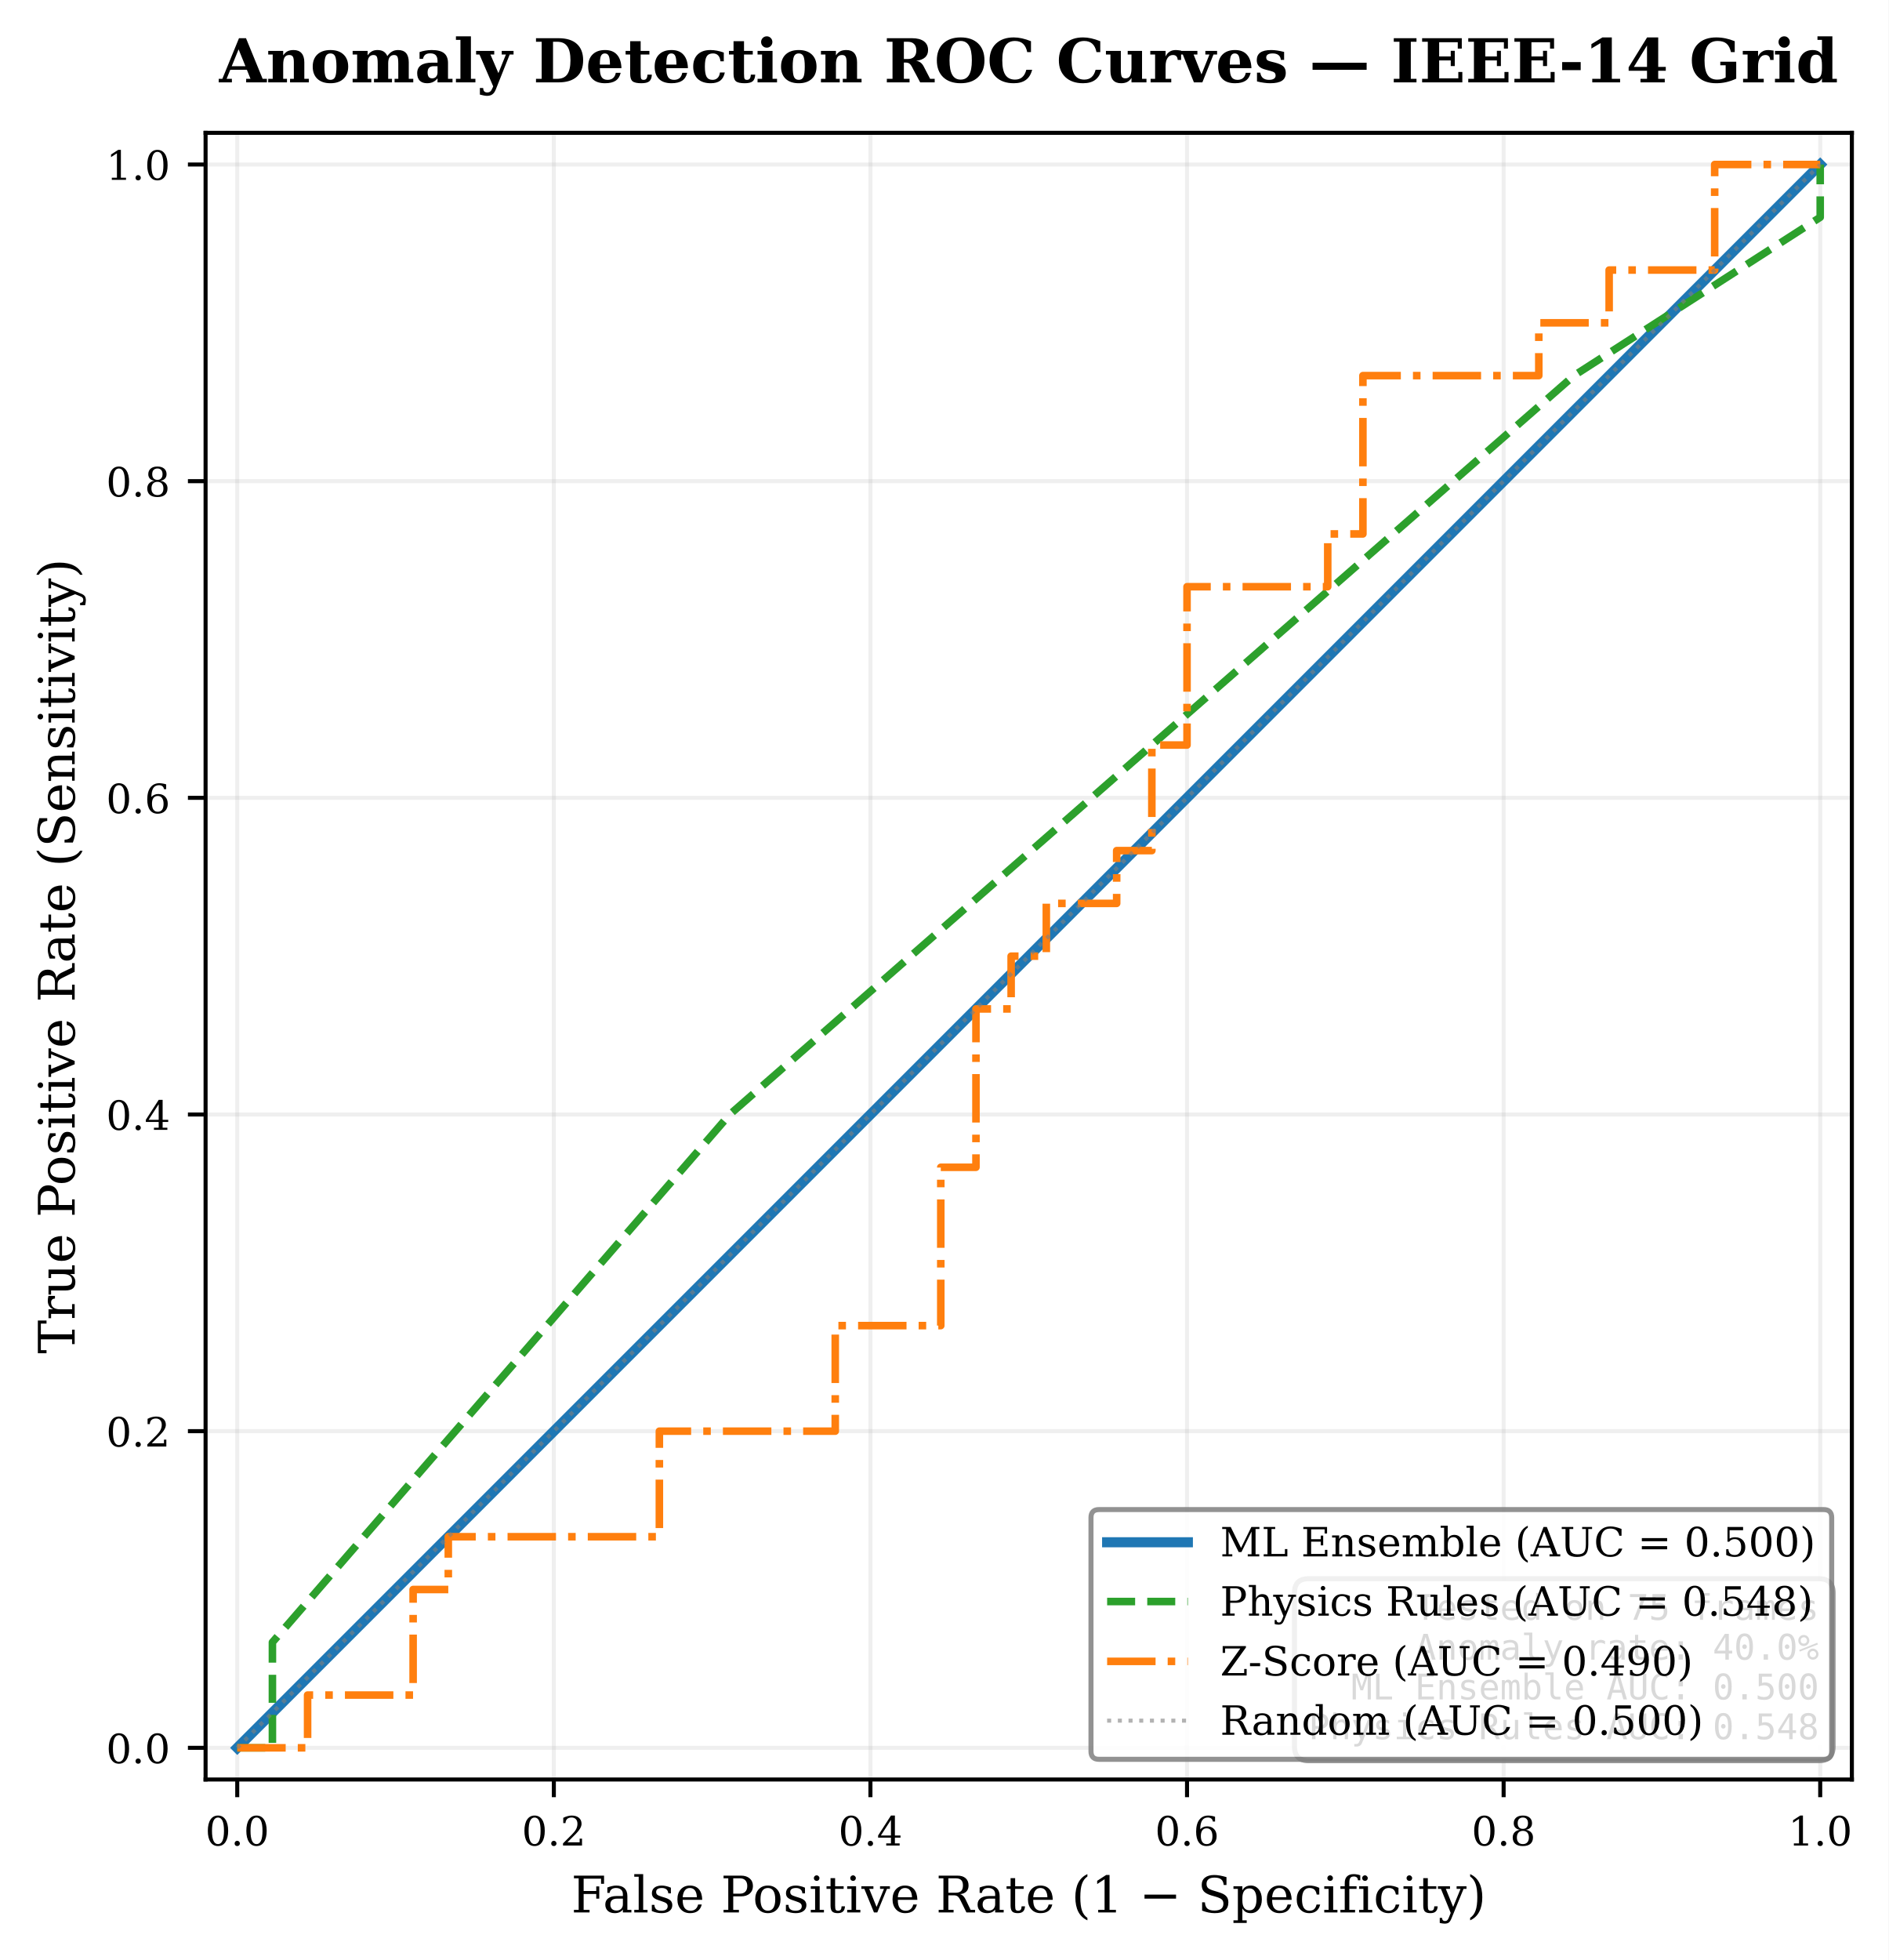
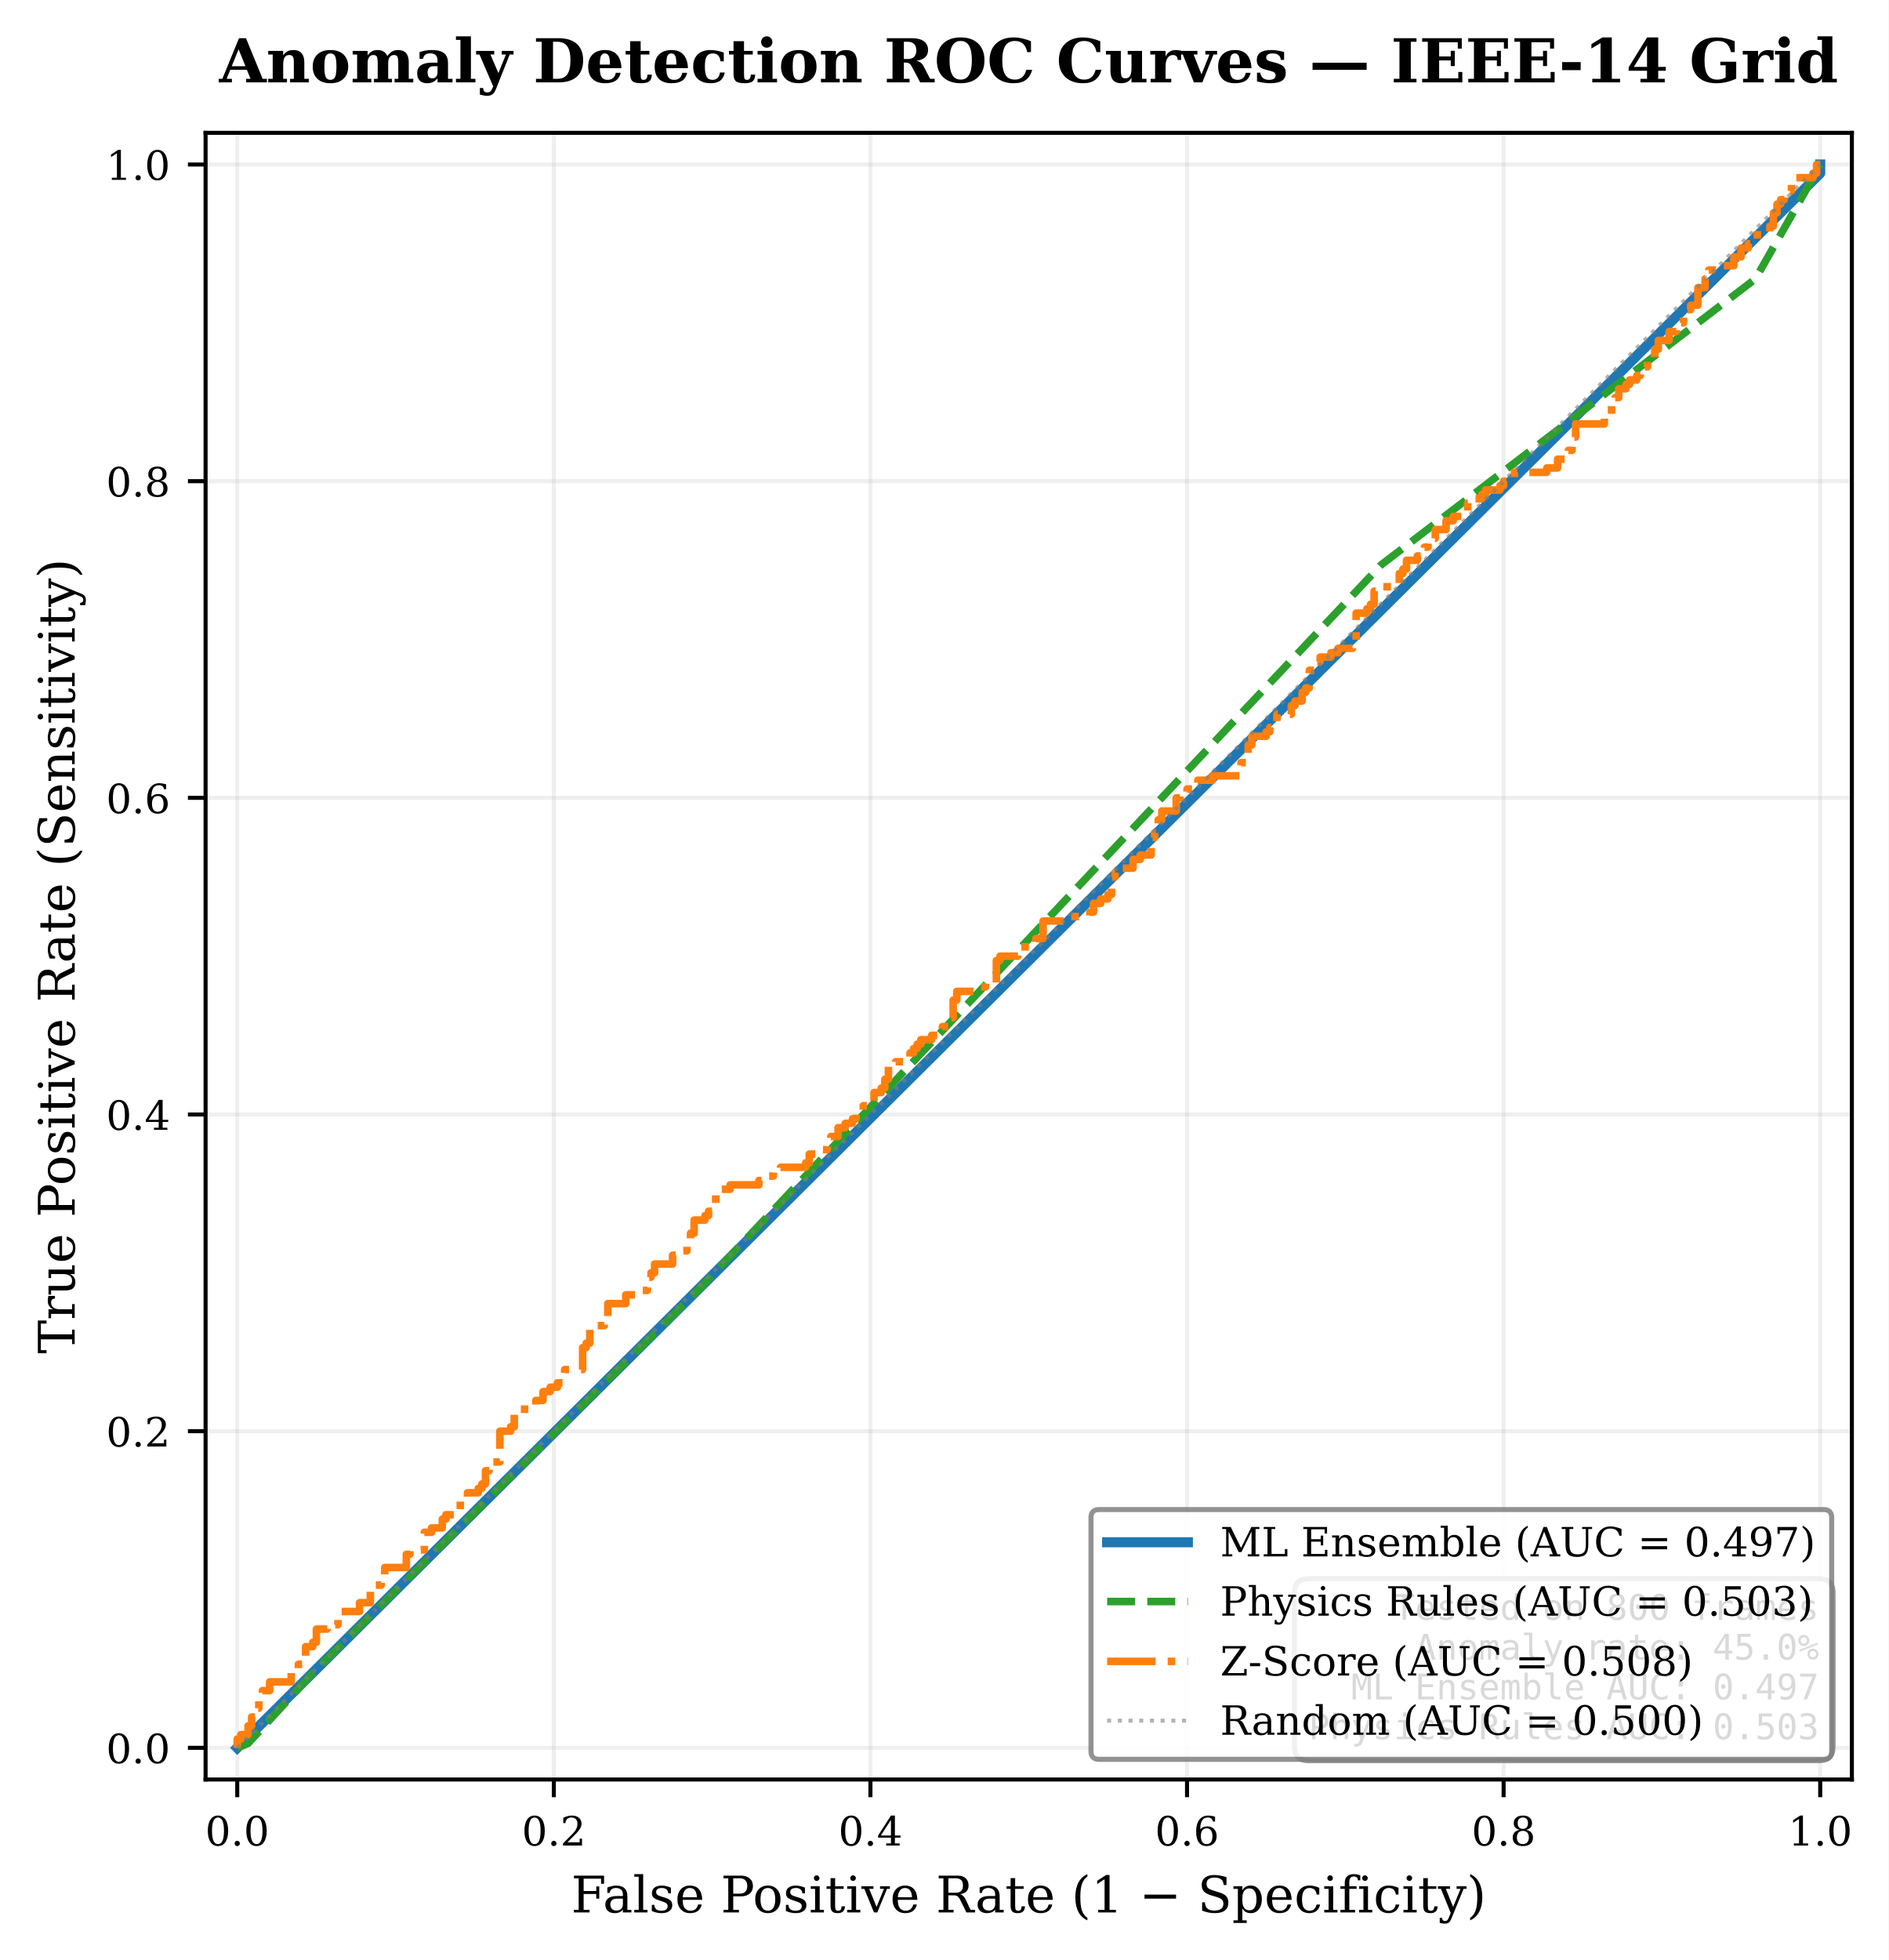
<svg xmlns="http://www.w3.org/2000/svg" xmlns:xlink="http://www.w3.org/1999/xlink" width="374.3pt" height="388.352pt" viewBox="0 0 374.3 388.352" version="1.1">
  <defs>
    <style type="text/css">*{stroke-linejoin: round; stroke-linecap: butt}</style>
  </defs>
  <g id="figure_1">
    <g id="patch_1">
      <path d="M 0 388.352  L 374.3 388.352  L 374.3 0  L 0 0  z " style="fill: #ffffff" />
    </g>
    <g id="axes_1">
      <g id="patch_2">
        <path d="M 40.743 352.589  L 367.013 352.589  L 367.013 26.318  L 40.743 26.318  z " style="fill: #ffffff" />
      </g>
      <g id="matplotlib.axis_1">
        <g id="xtick_1">
          <g id="line2d_1">
-             <path d="M 47.017 352.589  L 47.017 26.318  " clip-path="url(#p26e582b339)" style="fill: none; stroke: #b0b0b0; stroke-opacity: 0.2; stroke-width: 0.8; stroke-linecap: square" />
+             <path d="M 47.017 352.589  L 47.017 26.318  " clip-path="url(#pa6972f8e65)" style="fill: none; stroke: #b0b0b0; stroke-opacity: 0.2; stroke-width: 0.8; stroke-linecap: square" />
          </g>
          <g id="line2d_2">
            <defs>
-               <path id="ma9e90512ed" d="M 0 0  L 0 3.5  " style="stroke: #000000; stroke-width: 0.8" />
+               <path id="m71496f6cf6" d="M 0 0  L 0 3.5  " style="stroke: #000000; stroke-width: 0.8" />
            </defs>
            <g>
-               <use xlink:href="#ma9e90512ed" x="47.017" y="352.589" style="stroke: #000000; stroke-width: 0.8" />
+               <use xlink:href="#m71496f6cf6" x="47.017" y="352.589" style="stroke: #000000; stroke-width: 0.8" />
            </g>
          </g>
          <g id="text_1">
            <text style="font-size: 8px; font-family: 'DejaVu Serif', 'Bitstream Vera Serif', 'Computer Modern Roman', 'New Century Schoolbook', 'Century Schoolbook L', 'Utopia', 'ITC Bookman', 'Bookman', 'Nimbus Roman No9 L', 'Times New Roman', 'Times', 'Palatino', 'Charter', serif; text-anchor: middle" x="47.017" y="365.668" transform="rotate(-0 47.01725 365.6675)">0.0</text>
          </g>
        </g>
        <g id="xtick_2">
          <g id="line2d_3">
-             <path d="M 109.762 352.589  L 109.762 26.318  " clip-path="url(#p26e582b339)" style="fill: none; stroke: #b0b0b0; stroke-opacity: 0.2; stroke-width: 0.8; stroke-linecap: square" />
+             <path d="M 109.762 352.589  L 109.762 26.318  " clip-path="url(#pa6972f8e65)" style="fill: none; stroke: #b0b0b0; stroke-opacity: 0.2; stroke-width: 0.8; stroke-linecap: square" />
          </g>
          <g id="line2d_4">
            <g>
-               <use xlink:href="#ma9e90512ed" x="109.762" y="352.589" style="stroke: #000000; stroke-width: 0.8" />
+               <use xlink:href="#m71496f6cf6" x="109.762" y="352.589" style="stroke: #000000; stroke-width: 0.8" />
            </g>
          </g>
          <g id="text_2">
            <text style="font-size: 8px; font-family: 'DejaVu Serif', 'Bitstream Vera Serif', 'Computer Modern Roman', 'New Century Schoolbook', 'Century Schoolbook L', 'Utopia', 'ITC Bookman', 'Bookman', 'Nimbus Roman No9 L', 'Times New Roman', 'Times', 'Palatino', 'Charter', serif; text-anchor: middle" x="109.762" y="365.668" transform="rotate(-0 109.7616 365.6675)">0.2</text>
          </g>
        </g>
        <g id="xtick_3">
          <g id="line2d_5">
-             <path d="M 172.506 352.589  L 172.506 26.318  " clip-path="url(#p26e582b339)" style="fill: none; stroke: #b0b0b0; stroke-opacity: 0.2; stroke-width: 0.8; stroke-linecap: square" />
+             <path d="M 172.506 352.589  L 172.506 26.318  " clip-path="url(#pa6972f8e65)" style="fill: none; stroke: #b0b0b0; stroke-opacity: 0.2; stroke-width: 0.8; stroke-linecap: square" />
          </g>
          <g id="line2d_6">
            <g>
-               <use xlink:href="#ma9e90512ed" x="172.506" y="352.589" style="stroke: #000000; stroke-width: 0.8" />
+               <use xlink:href="#m71496f6cf6" x="172.506" y="352.589" style="stroke: #000000; stroke-width: 0.8" />
            </g>
          </g>
          <g id="text_3">
            <text style="font-size: 8px; font-family: 'DejaVu Serif', 'Bitstream Vera Serif', 'Computer Modern Roman', 'New Century Schoolbook', 'Century Schoolbook L', 'Utopia', 'ITC Bookman', 'Bookman', 'Nimbus Roman No9 L', 'Times New Roman', 'Times', 'Palatino', 'Charter', serif; text-anchor: middle" x="172.506" y="365.668" transform="rotate(-0 172.506 365.6675)">0.4</text>
          </g>
        </g>
        <g id="xtick_4">
          <g id="line2d_7">
-             <path d="M 235.25 352.589  L 235.25 26.318  " clip-path="url(#p26e582b339)" style="fill: none; stroke: #b0b0b0; stroke-opacity: 0.2; stroke-width: 0.8; stroke-linecap: square" />
+             <path d="M 235.25 352.589  L 235.25 26.318  " clip-path="url(#pa6972f8e65)" style="fill: none; stroke: #b0b0b0; stroke-opacity: 0.2; stroke-width: 0.8; stroke-linecap: square" />
          </g>
          <g id="line2d_8">
            <g>
-               <use xlink:href="#ma9e90512ed" x="235.25" y="352.589" style="stroke: #000000; stroke-width: 0.8" />
+               <use xlink:href="#m71496f6cf6" x="235.25" y="352.589" style="stroke: #000000; stroke-width: 0.8" />
            </g>
          </g>
          <g id="text_4">
            <text style="font-size: 8px; font-family: 'DejaVu Serif', 'Bitstream Vera Serif', 'Computer Modern Roman', 'New Century Schoolbook', 'Century Schoolbook L', 'Utopia', 'ITC Bookman', 'Bookman', 'Nimbus Roman No9 L', 'Times New Roman', 'Times', 'Palatino', 'Charter', serif; text-anchor: middle" x="235.25" y="365.668" transform="rotate(-0 235.2503 365.6675)">0.6</text>
          </g>
        </g>
        <g id="xtick_5">
          <g id="line2d_9">
-             <path d="M 297.995 352.589  L 297.995 26.318  " clip-path="url(#p26e582b339)" style="fill: none; stroke: #b0b0b0; stroke-opacity: 0.2; stroke-width: 0.8; stroke-linecap: square" />
+             <path d="M 297.995 352.589  L 297.995 26.318  " clip-path="url(#pa6972f8e65)" style="fill: none; stroke: #b0b0b0; stroke-opacity: 0.2; stroke-width: 0.8; stroke-linecap: square" />
          </g>
          <g id="line2d_10">
            <g>
-               <use xlink:href="#ma9e90512ed" x="297.995" y="352.589" style="stroke: #000000; stroke-width: 0.8" />
+               <use xlink:href="#m71496f6cf6" x="297.995" y="352.589" style="stroke: #000000; stroke-width: 0.8" />
            </g>
          </g>
          <g id="text_5">
            <text style="font-size: 8px; font-family: 'DejaVu Serif', 'Bitstream Vera Serif', 'Computer Modern Roman', 'New Century Schoolbook', 'Century Schoolbook L', 'Utopia', 'ITC Bookman', 'Bookman', 'Nimbus Roman No9 L', 'Times New Roman', 'Times', 'Palatino', 'Charter', serif; text-anchor: middle" x="297.995" y="365.668" transform="rotate(-0 297.9947 365.6675)">0.8</text>
          </g>
        </g>
        <g id="xtick_6">
          <g id="line2d_11">
-             <path d="M 360.739 352.589  L 360.739 26.318  " clip-path="url(#p26e582b339)" style="fill: none; stroke: #b0b0b0; stroke-opacity: 0.2; stroke-width: 0.8; stroke-linecap: square" />
+             <path d="M 360.739 352.589  L 360.739 26.318  " clip-path="url(#pa6972f8e65)" style="fill: none; stroke: #b0b0b0; stroke-opacity: 0.2; stroke-width: 0.8; stroke-linecap: square" />
          </g>
          <g id="line2d_12">
            <g>
-               <use xlink:href="#ma9e90512ed" x="360.739" y="352.589" style="stroke: #000000; stroke-width: 0.8" />
+               <use xlink:href="#m71496f6cf6" x="360.739" y="352.589" style="stroke: #000000; stroke-width: 0.8" />
            </g>
          </g>
          <g id="text_6">
            <text style="font-size: 8px; font-family: 'DejaVu Serif', 'Bitstream Vera Serif', 'Computer Modern Roman', 'New Century Schoolbook', 'Century Schoolbook L', 'Utopia', 'ITC Bookman', 'Bookman', 'Nimbus Roman No9 L', 'Times New Roman', 'Times', 'Palatino', 'Charter', serif; text-anchor: middle" x="360.739" y="365.668" transform="rotate(-0 360.739 365.6675)">1.0</text>
          </g>
        </g>
        <g id="text_7">
          <text style="font-size: 10px; font-family: 'DejaVu Serif', 'Bitstream Vera Serif', 'Computer Modern Roman', 'New Century Schoolbook', 'Century Schoolbook L', 'Utopia', 'ITC Bookman', 'Bookman', 'Nimbus Roman No9 L', 'Times New Roman', 'Times', 'Palatino', 'Charter', serif; text-anchor: middle" x="203.878" y="378.93" transform="rotate(-0 203.8781 378.9297)">False Positive Rate (1 − Specificity)</text>
        </g>
      </g>
      <g id="matplotlib.axis_2">
        <g id="ytick_1">
          <g id="line2d_13">
-             <path d="M 40.743 346.314  L 367.013 346.314  " clip-path="url(#p26e582b339)" style="fill: none; stroke: #b0b0b0; stroke-opacity: 0.2; stroke-width: 0.8; stroke-linecap: square" />
+             <path d="M 40.743 346.314  L 367.013 346.314  " clip-path="url(#pa6972f8e65)" style="fill: none; stroke: #b0b0b0; stroke-opacity: 0.2; stroke-width: 0.8; stroke-linecap: square" />
          </g>
          <g id="line2d_14">
            <defs>
-               <path id="mc415e184ef" d="M 0 0  L -3.5 0  " style="stroke: #000000; stroke-width: 0.8" />
+               <path id="mc30c119753" d="M 0 0  L -3.5 0  " style="stroke: #000000; stroke-width: 0.8" />
            </defs>
            <g>
-               <use xlink:href="#mc415e184ef" x="40.743" y="346.314" style="stroke: #000000; stroke-width: 0.8" />
+               <use xlink:href="#mc30c119753" x="40.743" y="346.314" style="stroke: #000000; stroke-width: 0.8" />
            </g>
          </g>
          <g id="text_8">
            <text style="font-size: 8px; font-family: 'DejaVu Serif', 'Bitstream Vera Serif', 'Computer Modern Roman', 'New Century Schoolbook', 'Century Schoolbook L', 'Utopia', 'ITC Bookman', 'Bookman', 'Nimbus Roman No9 L', 'Times New Roman', 'Times', 'Palatino', 'Charter', serif; text-anchor: end" x="33.743" y="349.354" transform="rotate(-0 33.74281 349.3537)">0.0</text>
          </g>
        </g>
        <g id="ytick_2">
          <g id="line2d_15">
-             <path d="M 40.743 283.57  L 367.013 283.57  " clip-path="url(#p26e582b339)" style="fill: none; stroke: #b0b0b0; stroke-opacity: 0.2; stroke-width: 0.8; stroke-linecap: square" />
+             <path d="M 40.743 283.57  L 367.013 283.57  " clip-path="url(#pa6972f8e65)" style="fill: none; stroke: #b0b0b0; stroke-opacity: 0.2; stroke-width: 0.8; stroke-linecap: square" />
          </g>
          <g id="line2d_16">
            <g>
-               <use xlink:href="#mc415e184ef" x="40.743" y="283.57" style="stroke: #000000; stroke-width: 0.8" />
+               <use xlink:href="#mc30c119753" x="40.743" y="283.57" style="stroke: #000000; stroke-width: 0.8" />
            </g>
          </g>
          <g id="text_9">
            <text style="font-size: 8px; font-family: 'DejaVu Serif', 'Bitstream Vera Serif', 'Computer Modern Roman', 'New Century Schoolbook', 'Century Schoolbook L', 'Utopia', 'ITC Bookman', 'Bookman', 'Nimbus Roman No9 L', 'Times New Roman', 'Times', 'Palatino', 'Charter', serif; text-anchor: end" x="33.743" y="286.609" transform="rotate(-0 33.74281 286.6093)">0.2</text>
          </g>
        </g>
        <g id="ytick_3">
          <g id="line2d_17">
-             <path d="M 40.743 220.826  L 367.013 220.826  " clip-path="url(#p26e582b339)" style="fill: none; stroke: #b0b0b0; stroke-opacity: 0.2; stroke-width: 0.8; stroke-linecap: square" />
+             <path d="M 40.743 220.826  L 367.013 220.826  " clip-path="url(#pa6972f8e65)" style="fill: none; stroke: #b0b0b0; stroke-opacity: 0.2; stroke-width: 0.8; stroke-linecap: square" />
          </g>
          <g id="line2d_18">
            <g>
-               <use xlink:href="#mc415e184ef" x="40.743" y="220.826" style="stroke: #000000; stroke-width: 0.8" />
+               <use xlink:href="#mc30c119753" x="40.743" y="220.826" style="stroke: #000000; stroke-width: 0.8" />
            </g>
          </g>
          <g id="text_10">
            <text style="font-size: 8px; font-family: 'DejaVu Serif', 'Bitstream Vera Serif', 'Computer Modern Roman', 'New Century Schoolbook', 'Century Schoolbook L', 'Utopia', 'ITC Bookman', 'Bookman', 'Nimbus Roman No9 L', 'Times New Roman', 'Times', 'Palatino', 'Charter', serif; text-anchor: end" x="33.743" y="223.865" transform="rotate(-0 33.74281 223.865)">0.4</text>
          </g>
        </g>
        <g id="ytick_4">
          <g id="line2d_19">
-             <path d="M 40.743 158.081  L 367.013 158.081  " clip-path="url(#p26e582b339)" style="fill: none; stroke: #b0b0b0; stroke-opacity: 0.2; stroke-width: 0.8; stroke-linecap: square" />
+             <path d="M 40.743 158.081  L 367.013 158.081  " clip-path="url(#pa6972f8e65)" style="fill: none; stroke: #b0b0b0; stroke-opacity: 0.2; stroke-width: 0.8; stroke-linecap: square" />
          </g>
          <g id="line2d_20">
            <g>
-               <use xlink:href="#mc415e184ef" x="40.743" y="158.081" style="stroke: #000000; stroke-width: 0.8" />
+               <use xlink:href="#mc30c119753" x="40.743" y="158.081" style="stroke: #000000; stroke-width: 0.8" />
            </g>
          </g>
          <g id="text_11">
            <text style="font-size: 8px; font-family: 'DejaVu Serif', 'Bitstream Vera Serif', 'Computer Modern Roman', 'New Century Schoolbook', 'Century Schoolbook L', 'Utopia', 'ITC Bookman', 'Bookman', 'Nimbus Roman No9 L', 'Times New Roman', 'Times', 'Palatino', 'Charter', serif; text-anchor: end" x="33.743" y="161.121" transform="rotate(-0 33.74281 161.1206)">0.6</text>
          </g>
        </g>
        <g id="ytick_5">
          <g id="line2d_21">
-             <path d="M 40.743 95.337  L 367.013 95.337  " clip-path="url(#p26e582b339)" style="fill: none; stroke: #b0b0b0; stroke-opacity: 0.2; stroke-width: 0.8; stroke-linecap: square" />
+             <path d="M 40.743 95.337  L 367.013 95.337  " clip-path="url(#pa6972f8e65)" style="fill: none; stroke: #b0b0b0; stroke-opacity: 0.2; stroke-width: 0.8; stroke-linecap: square" />
          </g>
          <g id="line2d_22">
            <g>
-               <use xlink:href="#mc415e184ef" x="40.743" y="95.337" style="stroke: #000000; stroke-width: 0.8" />
+               <use xlink:href="#mc30c119753" x="40.743" y="95.337" style="stroke: #000000; stroke-width: 0.8" />
            </g>
          </g>
          <g id="text_12">
            <text style="font-size: 8px; font-family: 'DejaVu Serif', 'Bitstream Vera Serif', 'Computer Modern Roman', 'New Century Schoolbook', 'Century Schoolbook L', 'Utopia', 'ITC Bookman', 'Bookman', 'Nimbus Roman No9 L', 'Times New Roman', 'Times', 'Palatino', 'Charter', serif; text-anchor: end" x="33.743" y="98.376" transform="rotate(-0 33.74281 98.37629)">0.8</text>
          </g>
        </g>
        <g id="ytick_6">
          <g id="line2d_23">
-             <path d="M 40.743 32.593  L 367.013 32.593  " clip-path="url(#p26e582b339)" style="fill: none; stroke: #b0b0b0; stroke-opacity: 0.2; stroke-width: 0.8; stroke-linecap: square" />
+             <path d="M 40.743 32.593  L 367.013 32.593  " clip-path="url(#pa6972f8e65)" style="fill: none; stroke: #b0b0b0; stroke-opacity: 0.2; stroke-width: 0.8; stroke-linecap: square" />
          </g>
          <g id="line2d_24">
            <g>
-               <use xlink:href="#mc415e184ef" x="40.743" y="32.593" style="stroke: #000000; stroke-width: 0.8" />
+               <use xlink:href="#mc30c119753" x="40.743" y="32.593" style="stroke: #000000; stroke-width: 0.8" />
            </g>
          </g>
          <g id="text_13">
            <text style="font-size: 8px; font-family: 'DejaVu Serif', 'Bitstream Vera Serif', 'Computer Modern Roman', 'New Century Schoolbook', 'Century Schoolbook L', 'Utopia', 'ITC Bookman', 'Bookman', 'Nimbus Roman No9 L', 'Times New Roman', 'Times', 'Palatino', 'Charter', serif; text-anchor: end" x="33.743" y="35.632" transform="rotate(-0 33.74281 35.63193)">1.0</text>
          </g>
        </g>
        <g id="text_14">
          <text style="font-size: 10px; font-family: 'DejaVu Serif', 'Bitstream Vera Serif', 'Computer Modern Roman', 'New Century Schoolbook', 'Century Schoolbook L', 'Utopia', 'ITC Bookman', 'Bookman', 'Nimbus Roman No9 L', 'Times New Roman', 'Times', 'Palatino', 'Charter', serif; text-anchor: middle" x="14.798" y="189.453" transform="rotate(-90 14.79844 189.4534)">True Positive Rate (Sensitivity)</text>
        </g>
      </g>
      <g id="line2d_25">
-         <path d="M 47.017 346.314  L 360.739 32.593  " clip-path="url(#p26e582b339)" style="fill: none; stroke: #1f77b4; stroke-width: 2; stroke-linecap: square" />
+         <path d="M 47.017 346.314  L 360.739 34.335  L 360.739 32.593  " clip-path="url(#pa6972f8e65)" style="fill: none; stroke: #1f77b4; stroke-width: 2; stroke-linecap: square" />
      </g>
      <g id="line2d_26">
-         <path d="M 47.017 346.314  L 53.989 346.314  L 53.989 325.4  L 144.62 220.826  L 311.938 74.422  L 360.739 43.05  L 360.739 32.593  " clip-path="url(#p26e582b339)" style="fill: none; stroke-dasharray: 5.55,2.4; stroke-dashoffset: 0; stroke: #2ca02c; stroke-width: 1.5" />
+         <path d="M 47.017 346.314  L 49.156 345.443  L 61.99 331.5  L 138.282 255.684  L 273.753 111.894  L 347.905 55.25  L 359.313 35.207  L 360.739 32.593  " clip-path="url(#pa6972f8e65)" style="fill: none; stroke-dasharray: 5.55,2.4; stroke-dashoffset: 0; stroke: #2ca02c; stroke-width: 1.5" />
      </g>
      <g id="line2d_27">
-         <path d="M 47.017 346.314  L 53.989 346.314  L 60.96 346.314  L 60.96 335.857  L 81.875 335.857  L 81.875 314.942  L 88.847 314.942  L 88.847 304.485  L 130.676 304.485  L 130.676 283.57  L 165.534 283.57  L 165.534 262.655  L 186.449 262.655  L 186.449 231.283  L 193.421 231.283  L 193.421 199.911  L 200.392 199.911  L 200.392 189.453  L 207.364 189.453  L 207.364 178.996  L 221.307 178.996  L 221.307 168.539  L 228.279 168.539  L 228.279 147.624  L 235.25 147.624  L 235.25 116.252  L 263.137 116.252  L 263.137 105.794  L 270.108 105.794  L 270.108 74.422  L 304.966 74.422  L 304.966 63.965  L 318.909 63.965  L 318.909 53.507  L 339.824 53.507  L 339.824 32.593  L 360.739 32.593  " clip-path="url(#p26e582b339)" style="fill: none; stroke-dasharray: 9.6,2.4,1.5,2.4; stroke-dashoffset: 0; stroke: #ff7f0e; stroke-width: 1.5" />
+         <path d="M 47.017 346.314  L 47.017 344.571  L 47.73 344.571  L 47.73 343.7  L 49.156 343.7  L 49.156 341.957  L 49.869 341.957  L 49.869 340.214  L 50.582 340.214  L 50.582 338.471  L 51.295 338.471  L 51.295 336.728  L 52.008 336.728  L 52.008 334.985  L 53.434 334.985  L 53.434 333.243  L 57.712 333.243  L 57.712 331.5  L 58.425 331.5  L 58.425 330.628  L 59.138 330.628  L 59.138 329.757  L 60.564 329.757  L 60.564 326.271  L 61.99 326.271  L 61.99 325.4  L 62.703 325.4  L 62.703 322.785  L 64.842 322.785  L 64.842 321.914  L 66.981 321.914  L 66.981 319.299  L 71.259 319.299  L 71.259 317.556  L 73.398 317.556  L 73.398 314.071  L 75.537 314.071  L 75.537 312.328  L 76.25 312.328  L 76.25 310.585  L 80.528 310.585  L 80.528 307.971  L 81.241 307.971  L 81.241 307.099  L 84.093 307.099  L 84.093 303.613  L 85.519 303.613  L 85.519 302.742  L 87.658 302.742  L 87.658 300.999  L 88.371 300.999  L 88.371 300.128  L 91.223 300.128  L 91.223 297.513  L 92.65 297.513  L 92.65 295.77  L 94.789 295.77  L 94.789 294.899  L 95.502 294.899  L 95.502 294.027  L 96.215 294.027  L 96.215 291.413  L 96.928 291.413  L 96.928 289.67  L 99.067 289.67  L 99.067 283.57  L 101.206 283.57  L 101.206 282.699  L 101.919 282.699  L 101.919 280.084  L 102.632 280.084  L 102.632 279.213  L 106.197 279.213  L 106.197 277.47  L 107.623 277.47  L 107.623 275.727  L 109.049 275.727  L 109.049 274.855  L 110.475 274.855  L 110.475 273.984  L 111.901 273.984  L 111.901 271.37  L 115.466 271.37  L 115.466 267.012  L 116.179 267.012  L 116.179 266.141  L 116.892 266.141  L 116.892 262.655  L 119.744 262.655  L 119.744 260.912  L 120.457 260.912  L 120.457 258.298  L 124.022 258.298  L 124.022 256.555  L 126.161 256.555  L 126.161 255.684  L 128.3 255.684  L 128.3 253.069  L 129.013 253.069  L 129.013 252.198  L 129.726 252.198  L 129.726 250.455  L 133.291 250.455  L 133.291 248.712  L 134.717 248.712  L 134.717 247.841  L 136.143 247.841  L 136.143 246.098  L 136.856 246.098  L 136.856 244.355  L 137.569 244.355  L 137.569 241.74  L 139.708 241.74  L 139.708 240.869  L 140.421 240.869  L 140.421 239.997  L 141.134 239.997  L 141.134 239.126  L 141.847 239.126  L 141.847 235.64  L 144.699 235.64  L 144.699 234.769  L 150.403 234.769  L 150.403 233.897  L 151.829 233.897  L 151.829 233.026  L 153.255 233.026  L 153.255 232.154  L 154.681 232.154  L 154.681 231.283  L 159.672 231.283  L 159.672 230.412  L 160.385 230.412  L 160.385 228.669  L 161.811 228.669  L 161.811 227.797  L 163.95 227.797  L 163.95 226.926  L 164.663 226.926  L 164.663 225.183  L 166.089 225.183  L 166.089 223.44  L 167.515 223.44  L 167.515 222.569  L 168.941 222.569  L 168.941 221.697  L 169.654 221.697  L 169.654 220.826  L 171.08 220.826  L 171.08 219.083  L 172.506 219.083  L 172.506 218.211  L 173.219 218.211  L 173.219 216.468  L 174.645 216.468  L 174.645 215.597  L 175.358 215.597  L 175.358 213.854  L 176.071 213.854  L 176.071 211.24  L 177.497 211.24  L 177.497 210.368  L 179.636 210.368  L 179.636 209.497  L 180.349 209.497  L 180.349 208.625  L 181.062 208.625  L 181.062 207.754  L 181.775 207.754  L 181.775 206.882  L 182.488 206.882  L 182.488 206.011  L 184.627 206.011  L 184.627 205.14  L 186.766 205.14  L 186.766 203.397  L 188.192 203.397  L 188.192 201.654  L 188.905 201.654  L 188.905 198.168  L 189.618 198.168  L 189.618 196.425  L 193.183 196.425  L 193.183 195.554  L 195.322 195.554  L 195.322 194.682  L 197.461 194.682  L 197.461 190.325  L 198.174 190.325  L 198.174 189.453  L 201.739 189.453  L 201.739 188.582  L 203.165 188.582  L 203.165 186.839  L 205.304 186.839  L 205.304 185.968  L 206.73 185.968  L 206.73 182.482  L 211.008 182.482  L 211.008 181.61  L 215.999 181.61  L 215.999 180.739  L 216.712 180.739  L 216.712 178.996  L 218.138 178.996  L 218.138 178.125  L 219.564 178.125  L 219.564 177.253  L 220.277 177.253  L 220.277 173.767  L 220.99 173.767  L 220.99 172.896  L 222.416 172.896  L 222.416 172.024  L 224.555 172.024  L 224.555 170.282  L 225.981 170.282  L 225.981 169.41  L 228.12 169.41  L 228.12 165.924  L 228.833 165.924  L 228.833 165.053  L 229.546 165.053  L 229.546 162.439  L 230.259 162.439  L 230.259 160.696  L 233.111 160.696  L 233.111 158.081  L 233.824 158.081  L 233.824 157.21  L 235.25 157.21  L 235.25 156.338  L 236.676 156.338  L 236.676 155.467  L 237.389 155.467  L 237.389 154.595  L 240.241 154.595  L 240.241 153.724  L 245.945 153.724  L 245.945 151.11  L 247.371 151.11  L 247.371 147.624  L 248.084 147.624  L 248.084 145.881  L 250.936 145.881  L 250.936 145.01  L 251.649 145.01  L 251.649 144.138  L 252.362 144.138  L 252.362 143.267  L 253.075 143.267  L 253.075 141.524  L 255.927 141.524  L 255.927 139.781  L 256.64 139.781  L 256.64 138.909  L 258.066 138.909  L 258.066 137.166  L 258.779 137.166  L 258.779 136.295  L 259.492 136.295  L 259.492 132.809  L 260.918 132.809  L 260.918 131.066  L 261.631 131.066  L 261.631 130.195  L 263.77 130.195  L 263.77 129.323  L 265.196 129.323  L 265.196 128.452  L 268.048 128.452  L 268.048 127.581  L 268.761 127.581  L 268.761 121.48  L 270.901 121.48  L 270.901 120.609  L 271.614 120.609  L 271.614 119.737  L 272.327 119.737  L 272.327 117.123  L 273.753 117.123  L 273.753 116.252  L 277.318 116.252  L 277.318 113.637  L 278.031 113.637  L 278.031 112.766  L 278.744 112.766  L 278.744 111.023  L 280.883 111.023  L 280.883 110.152  L 282.309 110.152  L 282.309 108.409  L 283.022 108.409  L 283.022 107.537  L 283.735 107.537  L 283.735 106.666  L 284.448 106.666  L 284.448 104.923  L 286.587 104.923  L 286.587 103.18  L 288.013 103.18  L 288.013 102.309  L 290.865 102.309  L 290.865 99.694  L 292.291 99.694  L 292.291 98.823  L 293.717 98.823  L 293.717 97.951  L 294.43 97.951  L 294.43 97.08  L 297.282 97.08  L 297.282 96.208  L 297.995 96.208  L 297.995 95.337  L 300.134 95.337  L 300.134 93.594  L 306.551 93.594  L 306.551 92.723  L 308.69 92.723  L 308.69 90.98  L 310.829 90.98  L 310.829 89.237  L 311.542 89.237  L 311.542 86.622  L 312.255 86.622  L 312.255 84.008  L 317.959 84.008  L 317.959 82.265  L 319.385 82.265  L 319.385 79.651  L 320.098 79.651  L 320.098 78.779  L 320.811 78.779  L 320.811 77.036  L 322.237 77.036  L 322.237 76.165  L 322.95 76.165  L 322.95 75.294  L 324.376 75.294  L 324.376 74.422  L 325.089 74.422  L 325.089 73.551  L 325.802 73.551  L 325.802 72.679  L 326.515 72.679  L 326.515 70.936  L 327.941 70.936  L 327.941 69.193  L 328.654 69.193  L 328.654 67.451  L 330.793 67.451  L 330.793 65.708  L 332.219 65.708  L 332.219 63.965  L 333.645 63.965  L 333.645 61.35  L 335.071 61.35  L 335.071 60.479  L 336.497 60.479  L 336.497 56.993  L 337.923 56.993  L 337.923 55.25  L 338.636 55.25  L 338.636 53.507  L 339.349 53.507  L 339.349 52.636  L 343.627 52.636  L 343.627 50.893  L 345.053 50.893  L 345.053 49.15  L 346.479 49.15  L 346.479 48.279  L 347.192 48.279  L 347.192 46.536  L 350.757 46.536  L 350.757 44.793  L 351.47 44.793  L 351.47 42.179  L 352.183 42.179  L 352.183 40.436  L 352.896 40.436  L 352.896 39.564  L 353.609 39.564  L 353.609 38.693  L 354.322 38.693  L 354.322 37.821  L 355.035 37.821  L 355.035 35.207  L 359.313 35.207  L 359.313 34.335  L 360.026 34.335  L 360.026 32.593  L 360.739 32.593  L 360.739 32.593  " clip-path="url(#pa6972f8e65)" style="fill: none; stroke-dasharray: 9.6,2.4,1.5,2.4; stroke-dashoffset: 0; stroke: #ff7f0e; stroke-width: 1.5" />
      </g>
      <g id="line2d_28">
-         <path d="M 47.017 346.314  L 360.739 32.593  " clip-path="url(#p26e582b339)" style="fill: none; stroke-dasharray: 0.8,1.32; stroke-dashoffset: 0; stroke: #7f7f7f; stroke-opacity: 0.6; stroke-width: 0.8" />
+         <path d="M 47.017 346.314  L 360.739 32.593  " clip-path="url(#pa6972f8e65)" style="fill: none; stroke-dasharray: 0.8,1.32; stroke-dashoffset: 0; stroke: #7f7f7f; stroke-opacity: 0.6; stroke-width: 0.8" />
      </g>
      <g id="patch_3">
        <path d="M 40.743 352.589  L 40.743 26.318  " style="fill: none; stroke: #000000; stroke-width: 0.8; stroke-linejoin: miter; stroke-linecap: square" />
      </g>
      <g id="patch_4">
        <path d="M 367.013 352.589  L 367.013 26.318  " style="fill: none; stroke: #000000; stroke-width: 0.8; stroke-linejoin: miter; stroke-linecap: square" />
      </g>
      <g id="patch_5">
        <path d="M 40.743 352.589  L 367.013 352.589  " style="fill: none; stroke: #000000; stroke-width: 0.8; stroke-linejoin: miter; stroke-linecap: square" />
      </g>
      <g id="patch_6">
        <path d="M 40.743 26.318  L 367.013 26.318  " style="fill: none; stroke: #000000; stroke-width: 0.8; stroke-linejoin: miter; stroke-linecap: square" />
      </g>
      <g id="text_15">
        <g id="patch_7">
          <path d="M 259.347 348.863  L 360.488 348.863  Q 363.288 348.863 363.288 346.063  L 363.288 315.602  Q 363.288 312.802 360.488 312.802  L 259.347 312.802  Q 256.547 312.802 256.547 315.602  L 256.547 346.063  Q 256.547 348.863 259.347 348.863  z " style="fill: #ffffff; opacity: 0.8; stroke: #7f7f7f; stroke-linejoin: miter" />
        </g>
-         <text style="font-size: 7px; font-family: 'DejaVu Sans Mono', 'Bitstream Vera Sans Mono', 'Computer Modern Typewriter', 'Andale Mono', 'Nimbus Mono L', 'Courier New', 'Courier', 'Fixed', 'Terminal', monospace" transform="translate(280.4179 320.9583)">Tested on 75 frames</text>
-         <text style="font-size: 7px; font-family: 'DejaVu Sans Mono', 'Bitstream Vera Sans Mono', 'Computer Modern Typewriter', 'Andale Mono', 'Nimbus Mono L', 'Courier New', 'Courier', 'Fixed', 'Terminal', monospace" transform="translate(280.4179 328.8414)">Anomaly rate: 40.0%</text>
-         <text style="font-size: 7px; font-family: 'DejaVu Sans Mono', 'Bitstream Vera Sans Mono', 'Computer Modern Typewriter', 'Andale Mono', 'Nimbus Mono L', 'Courier New', 'Courier', 'Fixed', 'Terminal', monospace" transform="translate(267.7752 336.7245)">ML Ensemble AUC: 0.500</text>
-         <text style="font-size: 7px; font-family: 'DejaVu Sans Mono', 'Bitstream Vera Sans Mono', 'Computer Modern Typewriter', 'Andale Mono', 'Nimbus Mono L', 'Courier New', 'Courier', 'Fixed', 'Terminal', monospace" transform="translate(259.3468 344.6076)">Physics Rules AUC: 0.548</text>
+         <text style="font-size: 7px; font-family: 'DejaVu Sans Mono', 'Bitstream Vera Sans Mono', 'Computer Modern Typewriter', 'Andale Mono', 'Nimbus Mono L', 'Courier New', 'Courier', 'Fixed', 'Terminal', monospace" transform="translate(276.2036 320.9583)">Tested on 800 frames</text>
+         <text style="font-size: 7px; font-family: 'DejaVu Sans Mono', 'Bitstream Vera Sans Mono', 'Computer Modern Typewriter', 'Andale Mono', 'Nimbus Mono L', 'Courier New', 'Courier', 'Fixed', 'Terminal', monospace" transform="translate(280.4179 328.8414)">Anomaly rate: 45.0%</text>
+         <text style="font-size: 7px; font-family: 'DejaVu Sans Mono', 'Bitstream Vera Sans Mono', 'Computer Modern Typewriter', 'Andale Mono', 'Nimbus Mono L', 'Courier New', 'Courier', 'Fixed', 'Terminal', monospace" transform="translate(267.7752 336.7245)">ML Ensemble AUC: 0.497</text>
+         <text style="font-size: 7px; font-family: 'DejaVu Sans Mono', 'Bitstream Vera Sans Mono', 'Computer Modern Typewriter', 'Andale Mono', 'Nimbus Mono L', 'Courier New', 'Courier', 'Fixed', 'Terminal', monospace" transform="translate(259.3468 344.6076)">Physics Rules AUC: 0.503</text>
      </g>
      <g id="text_16">
        <text style="font-weight: 700; font-size: 12px; font-family: 'DejaVu Serif', 'Bitstream Vera Serif', 'Computer Modern Roman', 'New Century Schoolbook', 'Century Schoolbook L', 'Utopia', 'ITC Bookman', 'Bookman', 'Nimbus Roman No9 L', 'Times New Roman', 'Times', 'Palatino', 'Charter', serif; text-anchor: middle" x="203.878" y="16.318" transform="rotate(-0 203.8781 16.31812)">Anomaly Detection ROC Curves — IEEE-14 Grid</text>
      </g>
      <g id="legend_1">
        <g id="patch_8">
          <path d="M 217.816 348.589  L 361.413 348.589  Q 363.013 348.589 363.013 346.989  L 363.013 300.705  Q 363.013 299.105 361.413 299.105  L 217.816 299.105  Q 216.216 299.105 216.216 300.705  L 216.216 346.989  Q 216.216 348.589 217.816 348.589  z " style="fill: #ffffff; opacity: 0.85; stroke: #7f7f7f; stroke-linejoin: miter" />
        </g>
        <g id="line2d_29">
          <path d="M 219.416 305.584  L 227.416 305.584  L 235.416 305.584  " style="fill: none; stroke: #1f77b4; stroke-width: 2; stroke-linecap: square" />
        </g>
        <g id="text_17">
-           <text style="font-size: 8px; font-family: 'DejaVu Serif', 'Bitstream Vera Serif', 'Computer Modern Roman', 'New Century Schoolbook', 'Century Schoolbook L', 'Utopia', 'ITC Bookman', 'Bookman', 'Nimbus Roman No9 L', 'Times New Roman', 'Times', 'Palatino', 'Charter', serif; text-anchor: start" x="241.816" y="308.384" transform="rotate(-0 241.8159 308.3838)">ML Ensemble (AUC = 0.500)</text>
+           <text style="font-size: 8px; font-family: 'DejaVu Serif', 'Bitstream Vera Serif', 'Computer Modern Roman', 'New Century Schoolbook', 'Century Schoolbook L', 'Utopia', 'ITC Bookman', 'Bookman', 'Nimbus Roman No9 L', 'Times New Roman', 'Times', 'Palatino', 'Charter', serif; text-anchor: start" x="241.816" y="308.384" transform="rotate(-0 241.8159 308.3838)">ML Ensemble (AUC = 0.497)</text>
        </g>
        <g id="line2d_30">
          <path d="M 219.416 317.326  L 227.416 317.326  L 235.416 317.326  " style="fill: none; stroke-dasharray: 5.55,2.4; stroke-dashoffset: 0; stroke: #2ca02c; stroke-width: 1.5" />
        </g>
        <g id="text_18">
-           <text style="font-size: 8px; font-family: 'DejaVu Serif', 'Bitstream Vera Serif', 'Computer Modern Roman', 'New Century Schoolbook', 'Century Schoolbook L', 'Utopia', 'ITC Bookman', 'Bookman', 'Nimbus Roman No9 L', 'Times New Roman', 'Times', 'Palatino', 'Charter', serif; text-anchor: start" x="241.816" y="320.126" transform="rotate(-0 241.8159 320.1263)">Physics Rules (AUC = 0.548)</text>
+           <text style="font-size: 8px; font-family: 'DejaVu Serif', 'Bitstream Vera Serif', 'Computer Modern Roman', 'New Century Schoolbook', 'Century Schoolbook L', 'Utopia', 'ITC Bookman', 'Bookman', 'Nimbus Roman No9 L', 'Times New Roman', 'Times', 'Palatino', 'Charter', serif; text-anchor: start" x="241.816" y="320.126" transform="rotate(-0 241.8159 320.1263)">Physics Rules (AUC = 0.503)</text>
        </g>
        <g id="line2d_31">
          <path d="M 219.416 329.183  L 227.416 329.183  L 235.416 329.183  " style="fill: none; stroke-dasharray: 9.6,2.4,1.5,2.4; stroke-dashoffset: 0; stroke: #ff7f0e; stroke-width: 1.5" />
        </g>
        <g id="text_19">
-           <text style="font-size: 8px; font-family: 'DejaVu Serif', 'Bitstream Vera Serif', 'Computer Modern Roman', 'New Century Schoolbook', 'Century Schoolbook L', 'Utopia', 'ITC Bookman', 'Bookman', 'Nimbus Roman No9 L', 'Times New Roman', 'Times', 'Palatino', 'Charter', serif; text-anchor: start" x="241.816" y="331.983" transform="rotate(-0 241.8159 331.9825)">Z-Score (AUC = 0.490)</text>
+           <text style="font-size: 8px; font-family: 'DejaVu Serif', 'Bitstream Vera Serif', 'Computer Modern Roman', 'New Century Schoolbook', 'Century Schoolbook L', 'Utopia', 'ITC Bookman', 'Bookman', 'Nimbus Roman No9 L', 'Times New Roman', 'Times', 'Palatino', 'Charter', serif; text-anchor: start" x="241.816" y="331.983" transform="rotate(-0 241.8159 331.9825)">Z-Score (AUC = 0.508)</text>
        </g>
        <g id="line2d_32">
          <path d="M 219.416 340.925  L 227.416 340.925  L 235.416 340.925  " style="fill: none; stroke-dasharray: 0.8,1.32; stroke-dashoffset: 0; stroke: #7f7f7f; stroke-opacity: 0.6; stroke-width: 0.8" />
        </g>
        <g id="text_20">
          <text style="font-size: 8px; font-family: 'DejaVu Serif', 'Bitstream Vera Serif', 'Computer Modern Roman', 'New Century Schoolbook', 'Century Schoolbook L', 'Utopia', 'ITC Bookman', 'Bookman', 'Nimbus Roman No9 L', 'Times New Roman', 'Times', 'Palatino', 'Charter', serif; text-anchor: start" x="241.816" y="343.725" transform="rotate(-0 241.8159 343.725)">Random (AUC = 0.500)</text>
        </g>
      </g>
    </g>
  </g>
  <defs>
-     <clipPath id="p26e582b339">
+     <clipPath id="pa6972f8e65">
      <rect x="40.743" y="26.318" width="326.271" height="326.271" />
    </clipPath>
  </defs>
</svg>
